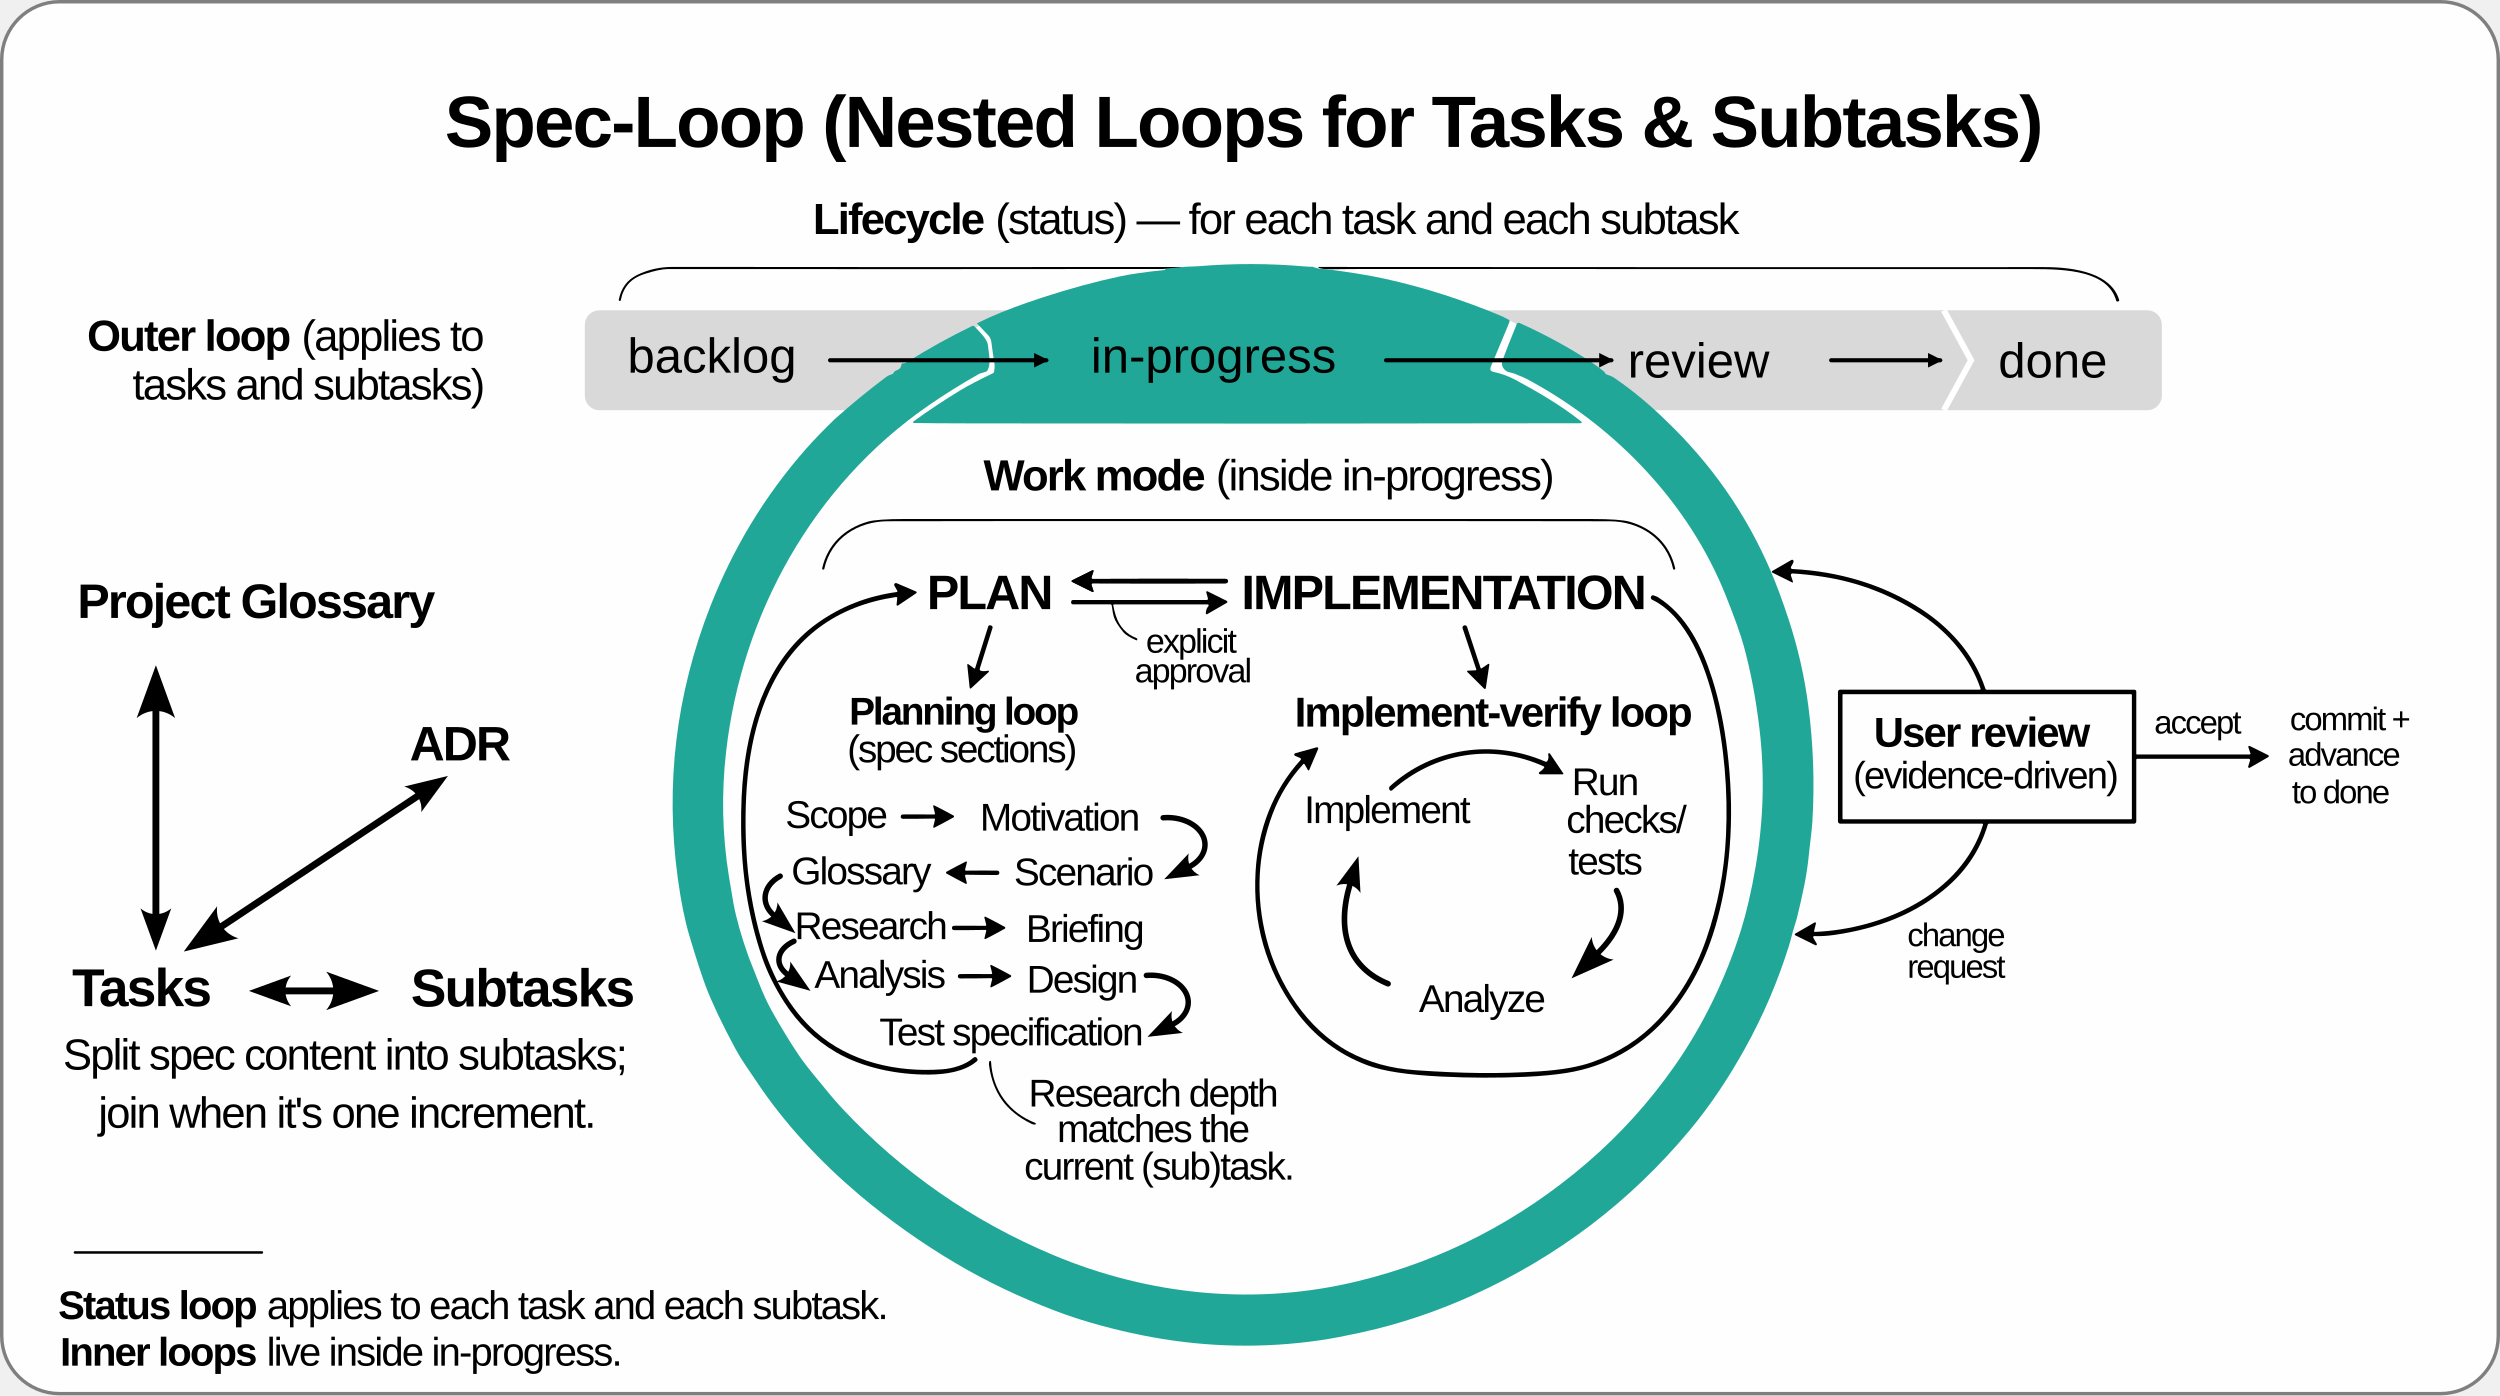
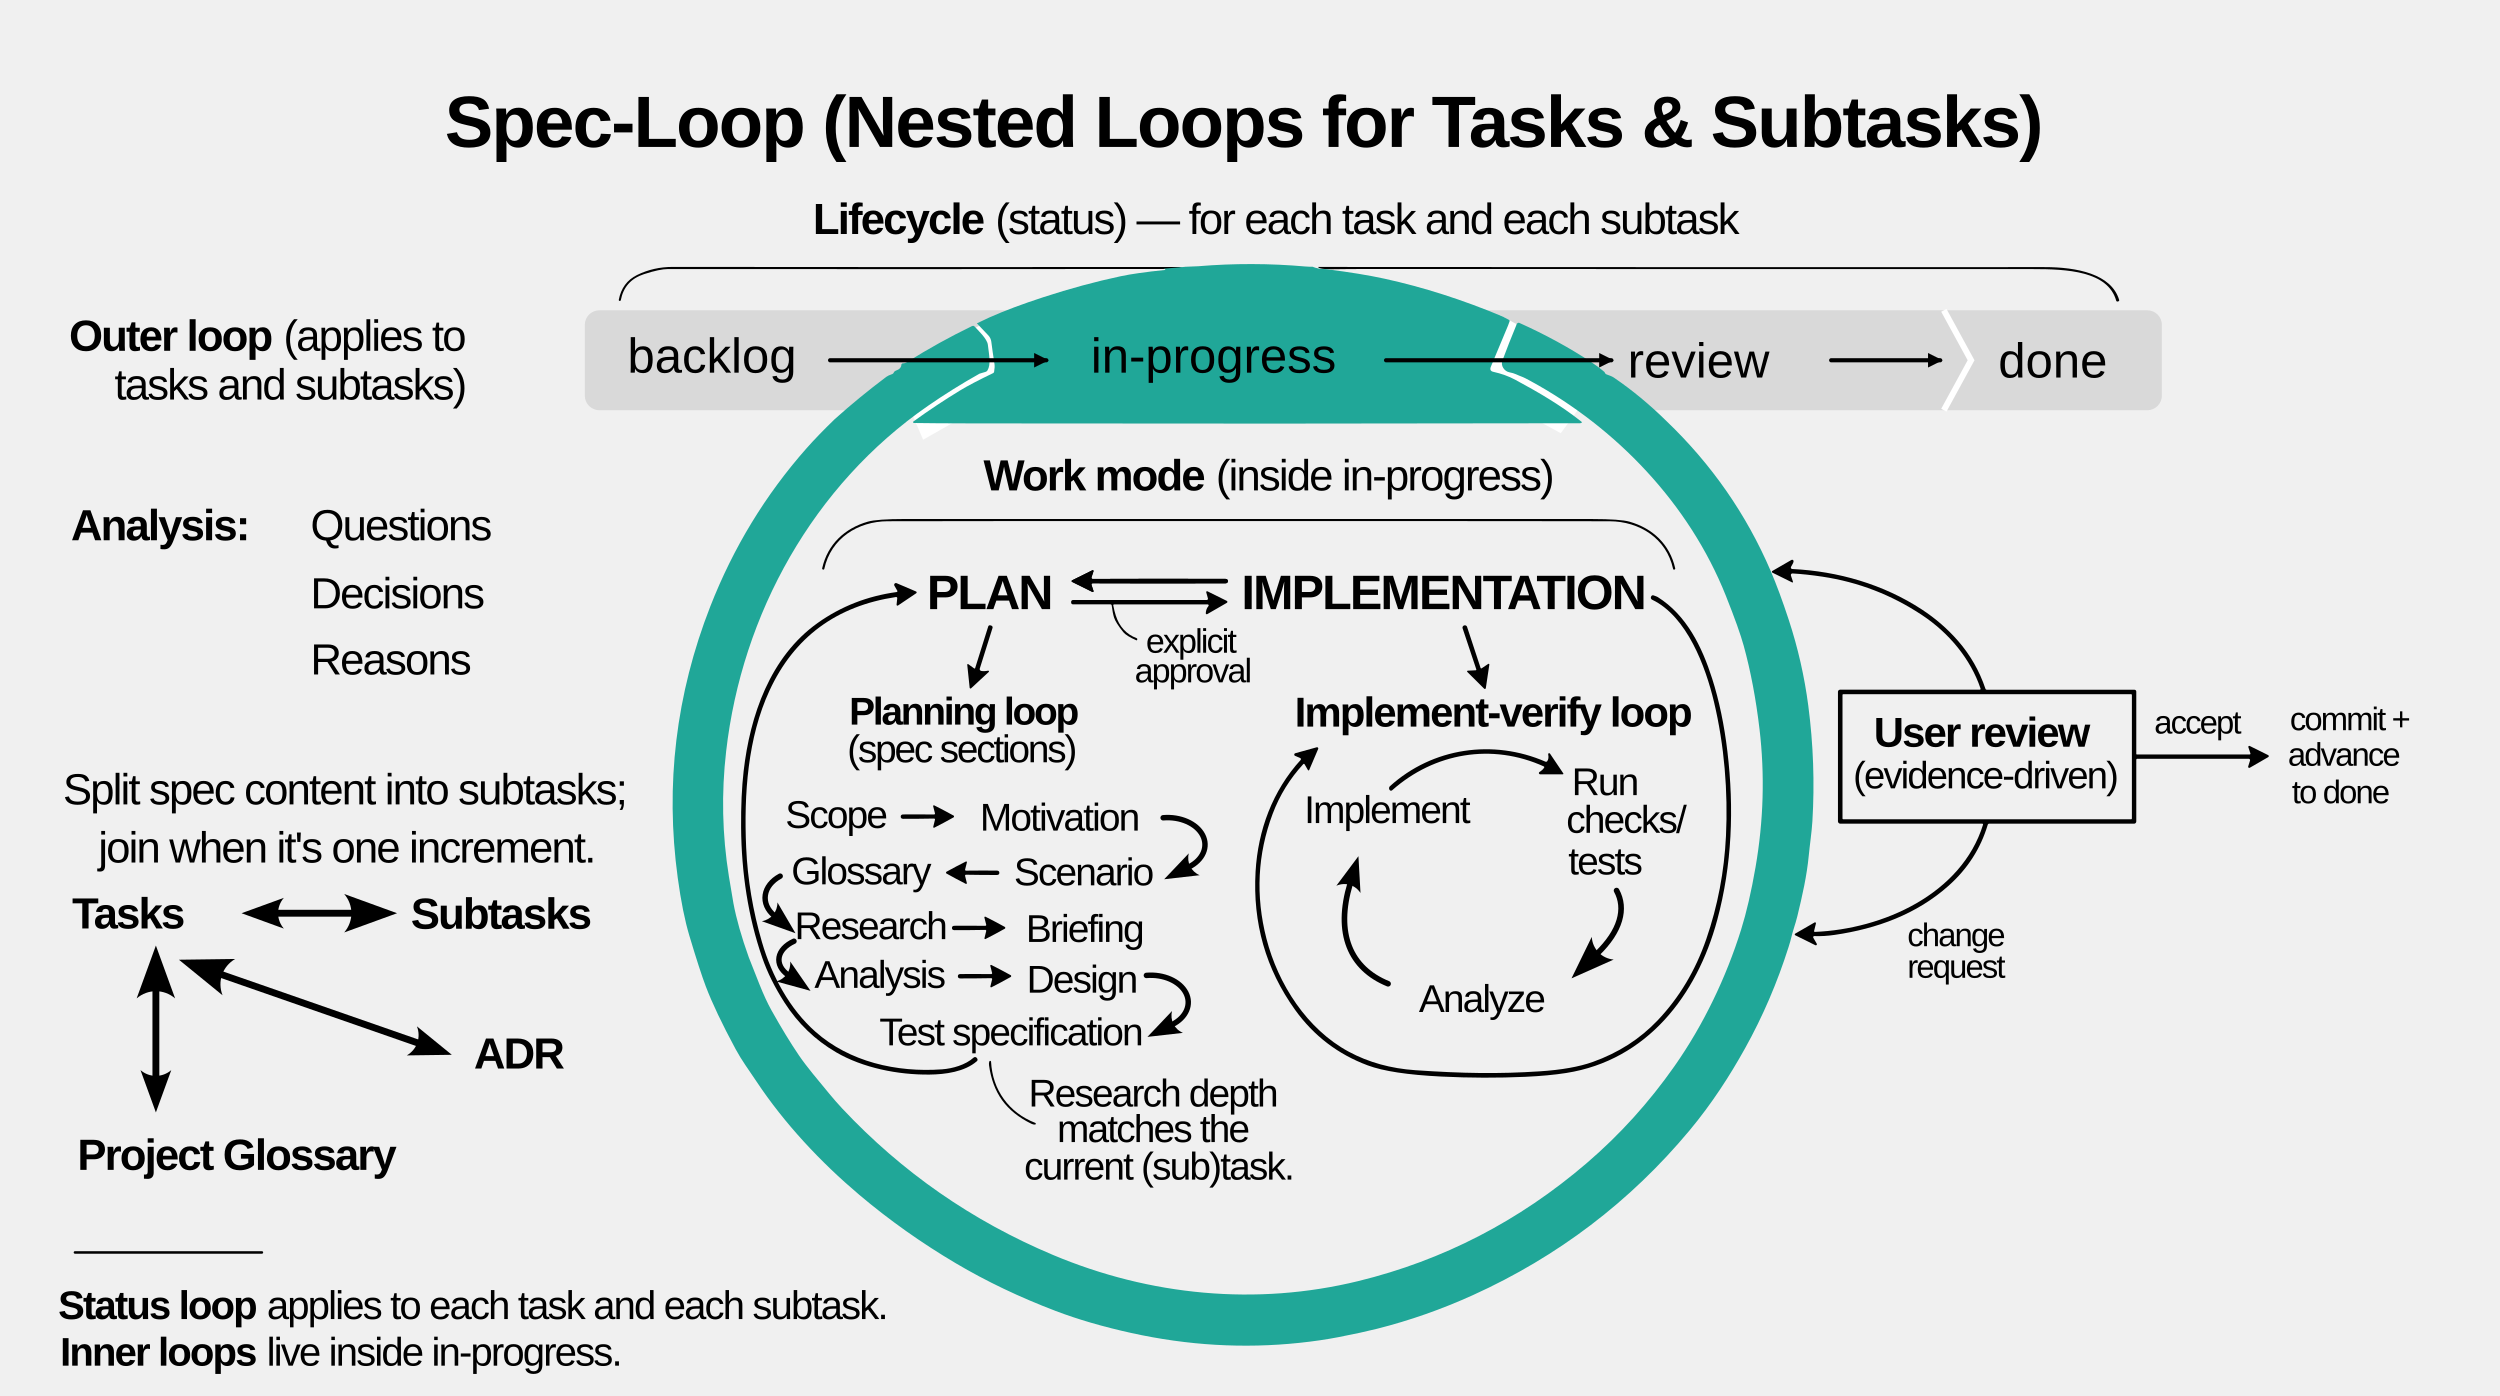
<svg xmlns="http://www.w3.org/2000/svg" version="1.1" viewBox="0.00 0.00 1376.00 768.00" id="svg1754">
  <defs id="defs1754">
    <clipPath id="topGreenClip">
      <rect x="462" y="148" width="435" height="84" id="rect5" />
    </clipPath>
    <clipPath id="topGreenClip-7">
      <rect x="462" y="148" width="435" height="84" id="rect5-0" />
    </clipPath>
    <marker id="arrow" markerWidth="8" markerHeight="8" refX="6.7" refY="4" orient="auto" markerUnits="userSpaceOnUse" viewBox="0 0 8 8" preserveAspectRatio="xMidYMid">
      <path d="M 0,0 8,4 0,8 Z" fill="#000000" id="path4" />
    </marker>
    <marker id="marker1" markerWidth="8" markerHeight="8" refX="6.7" refY="4" orient="auto" markerUnits="userSpaceOnUse" viewBox="0 0 8 8" preserveAspectRatio="xMidYMid">
      <path d="M 0,0 8,4 0,8 Z" fill="#000000" id="path1" />
    </marker>
    <marker id="marker2" markerWidth="8" markerHeight="8" refX="6.7" refY="4" orient="auto" markerUnits="userSpaceOnUse" viewBox="0 0 8 8" preserveAspectRatio="xMidYMid">
      <path d="M 0,0 8,4 0,8 Z" fill="#000000" id="path2" />
    </marker>
    <marker id="arrowSmall" markerWidth="7" markerHeight="7" refX="5.8" refY="3.5" orient="0,00" markerUnits="userSpaceOnUse" viewBox="0 0 7 7" preserveAspectRatio="xMidYMid">
      <path d="M 0,0 7,3.5 0,7 Z" fill="#000000" id="path5" />
    </marker>
    <marker style="overflow:visible" id="ConcaveTriangle_Fnone_S-000000" refX="0" refY="0" orient="auto-start-reverse" markerWidth="0.8" markerHeight="0.8" viewBox="0 0 1 1" preserveAspectRatio="xMidYMid" markerUnits="strokeWidth">
      <path transform="scale(0.7)" d="M -2,-4 9,0 -2,4 c 2,-2.33 2,-5.66 0,-8 z" style="fill:#000000;fill-rule:evenodd;stroke:none" id="path1-9" />
    </marker>
    <marker style="overflow:visible" id="ConcaveTriangle_Fnone_S-000000_reversed" refX="0" refY="0" orient="auto" markerWidth="1" markerHeight="1" viewBox="0 0 1 1" preserveAspectRatio="xMidYMid" markerUnits="strokeWidth">
      <g transform="rotate(180,0,0)" id="g8">
        <path transform="scale(0.7)" d="M -2,-4 9,0 -2,4 c 2,-2.33 2,-5.66 0,-8 z" style="fill:#000000;fill-rule:evenodd;stroke:none" id="path8" />
      </g>
    </marker>
    <marker style="overflow:visible" id="ConcaveTriangle_Fnone_S-000000-3" refX="0" refY="0" orient="auto-start-reverse" markerWidth="1" markerHeight="1" viewBox="0 0 1 1" preserveAspectRatio="xMidYMid">
      <path transform="scale(0.7)" d="M -2,-4 9,0 -2,4 c 2,-2.33 2,-5.66 0,-8 z" style="fill:#000000;fill-rule:evenodd;stroke:none" id="path1-9-2" />
    </marker>
  </defs>
-   <rect style="display:inline;fill:#fefefe;fill-opacity:1;stroke:#7f7f7f;stroke-width:3.78;stroke-linecap:round;stroke-linejoin:round;stroke-miterlimit:0;stroke-opacity:1;paint-order:markers stroke fill" id="rect1" width="1372.22" height="764.22" x="1.89" y="1.89" rx="30.89" ry="30.89" />
+   <rect style="display:none;fill:#fefefe;fill-opacity:1;stroke:#7f7f7f;stroke-width:3.78;stroke-linecap:round;stroke-linejoin:round;stroke-miterlimit:0;stroke-opacity:1;paint-order:markers stroke fill" id="rect1" width="1372.22" height="764.22" x="1.89" y="1.89" rx="30.89" ry="30.89" />
  <path fill="#010101" d="   M 493.84 329.26   A 0.61 0.61 0.0 0 0 493.14 328.60   Q 443.92 336.04 423.57 380.01   C 411.61 405.86 409.38 436.90 410.69 466.52   Q 411.86 492.71 419.41 518.63   Q 423.55 532.87 430.69 545.25   Q 438.44 558.69 448.85 567.89   C 467.54 584.41 493.40 590.38 518.52 588.56   C 524.25 588.15 531.42 586.16 535.89 582.10   A 1.17 1.16 -38.1 0 1 537.64 582.31   L 537.86 582.65   A 1.09 1.08 52.4 0 1 537.68 584.08   C 530.94 589.96 520.25 591.35 511.61 591.45   C 494.30 591.63 474.93 587.79 460.17 579.16   Q 442.87 569.05 431.79 551.82   Q 423.72 539.25 419.51 527.05   C 411.78 504.65 408.08 480.50 407.90 455.36   Q 407.77 437.81 409.29 424.49   C 412.79 393.92 423.81 361.52 450.07 342.86   Q 469.32 329.18 493.51 325.86   A 0.49 0.49 0.0 0 0 493.87 325.13   L 492.28 322.37   A 0.97 0.97 0.0 0 1 493.50 320.99   L 504.20 325.56   A 0.55 0.55 0.0 0 1 504.29 326.52   L 494.24 333.28   A 0.50 0.49 -14.3 0 1 493.47 332.83   L 493.84 329.26   Z" id="path1237" />
  <rect x="321.886" y="170.785" width="868" height="55" rx="8" ry="8" fill="#d9d9d9" id="rect9" />
  <path fill="#010101" d="   M 651.26 146.94   Q 647.04 148.28 641.45 148.04   Q 504.61 148.20 367.75 148.08   Q 363.09 148.08 354.41 150.91   Q 343.77 154.37 341.69 165.21   A 0.55 0.55 0.0 0 1 341.07 165.65   L 341.03 165.64   A 0.55 0.54 10.2 0 1 340.58 165.00   Q 342.41 155.42 350.63 151.36   Q 359.68 146.90 370.25 146.91   Q 510.69 147.08 651.26 146.94   Z" id="path1089" />
  <path fill="#010101" d="m 732.969,148.2 q -6.976,0.05 -7.499,-1.27 199.992,0.15 399.75,0.08 c 17.777,-0.01 36.903,3.7 41.182,18.12 a 0.936,0.68 0 0 1 -0.647,0.8 l -0.082,0.02 a 0.702,0.51 0 0 1 -0.894,-0.39 c -4.568,-16.43 -27.285,-17.45 -45.75,-17.45 q -307.315,0.03 -357.743,-0.05 -21.272,-0.03 -28.317,0.14 z" id="path1090" style="stroke-width:1" />
  <path fill="#ffffff" d="m 834.95,188.307 q -5.19,11.51 -8.97,23.75 l -4.33,-0.09 10.45,-25.28 q 1.49,0.54 2.85,1.62 z" id="path1094" />
  <path fill="#ffffff" d="m 538.99,188.337 6.15,6.25 a 5.79,5.79 0 0 1 1.59,3.22 l 2.06,14.21 -3.87,-0.04 q -0.5,-6.1 -1.02,-11.96 c -0.32,-3.61 -5.08,-7.78 -7.42,-10.45 q 1.22,-0.93 2.51,-1.23 z" id="path1098" />
  <path fill="#010101" d="   M 687.28 285.64   Q 859.12 285.64 876.44 285.67   Q 891.84 285.69 896.91 287.14   C 909.64 290.79 919.05 299.57 922.04 312.80   A 0.59 0.58 75.8 0 1 921.63 313.49   L 921.53 313.52   A 0.52 0.52 0.0 0 1 920.87 313.13   C 917.23 296.35 902.41 286.97 885.94 286.90   Q 860.50 286.79 687.28 286.79   Q 514.06 286.78 488.63 286.89   C 472.16 286.95 457.34 296.33 453.69 313.11   A 0.52 0.52 0.0 0 1 453.03 313.50   L 452.93 313.47   A 0.59 0.58 -75.8 0 1 452.52 312.78   C 455.52 299.55 464.93 290.77 477.66 287.12   Q 482.73 285.67 498.13 285.65   Q 515.45 285.63 687.28 285.64   Z" id="path1214" />
  <path fill="#010101" d="   M 986.85 320.19   A 0.32 0.31 -85.6 0 1 986.41 320.57   L 975.54 315.19   A 0.53 0.53 0.0 0 1 975.51 314.25   L 986.01 308.19   A 0.79 0.79 0.0 0 1 987.19 308.93   Q 987.13 309.83 985.80 311.95   A 0.81 0.80 -72.6 0 0 986.44 313.18   C 1011.55 314.41 1036.48 321.50 1057.84 335.49   Q 1069.10 342.87 1077.73 352.77   Q 1087.86 364.40 1092.80 379.14   A 0.72 0.71 -9.0 0 0 1093.48 379.63   L 1174.80 379.63   A 1.01 1.00 0.0 0 1 1175.81 380.63   L 1175.81 414.96   A 0.30 0.30 0.0 0 0 1176.11 415.26   L 1238.20 415.26   A 0.44 0.44 0.0 0 0 1238.62 414.68   L 1237.49 411.24   A 0.55 0.54 3.9 0 1 1238.25 410.58   L 1248.40 415.62   A 0.62 0.62 0.0 0 1 1248.44 416.71   L 1238.27 422.58   A 0.61 0.61 0.0 0 1 1237.39 421.87   L 1238.41 418.62   A 0.76 0.76 0.0 0 0 1237.68 417.63   L 1176.37 417.63   A 0.56 0.56 0.0 0 0 1175.81 418.19   L 1175.81 452.14   A 1.22 1.22 0.0 0 1 1174.59 453.36   L 1094.82 453.36   A 0.80 0.79 -81.6 0 0 1094.06 453.93   Q 1088.22 473.51 1072.49 487.53   C 1054.83 503.26 1032.95 511.18 1009.81 514.56   Q 1003.89 515.43 998.60 515.22   A 0.61 0.61 0.0 0 0 998.04 516.14   L 999.95 519.44   A 0.59 0.58 -1.6 0 1 999.18 520.25   L 988.10 514.76   A 0.50 0.50 0.0 0 1 988.07 513.88   L 998.76 507.71   A 0.50 0.50 0.0 0 1 999.49 508.27   L 998.47 512.42   A 0.41 0.41 0.0 0 0 998.88 512.92   C 1036.13 511.43 1079.64 492.21 1091.48 453.85   A 0.38 0.38 0.0 0 0 1091.12 453.36   L 1012.93 453.36   A 1.32 1.32 0.0 0 1 1011.61 452.04   L 1011.61 380.78   A 1.18 1.18 0.0 0 1 1012.79 379.60   L 1089.67 379.60   A 0.46 0.46 0.0 0 0 1090.10 378.99   C 1084.54 362.51 1072.58 348.30 1057.94 338.58   Q 1032.73 321.83 1002.95 317.38   Q 994.05 316.05 986.59 315.63   A 0.86 0.86 0.0 0 0 985.72 316.76   L 986.85 320.19   Z   M 1173.39 382.48   A 0.39 0.39 0.0 0 0 1173.00 382.09   L 1014.50 382.09   A 0.39 0.39 0.0 0 0 1014.11 382.48   L 1014.11 450.54   A 0.39 0.39 0.0 0 0 1014.50 450.93   L 1173.00 450.93   A 0.39 0.39 0.0 0 0 1173.39 450.54   L 1173.39 382.48   Z" id="path1215" />
  <path fill="#010101" d="   M 675.87 319.84   Q 675.87 320.39 675.44 320.76   Q 675.08 321.06 674.47 321.06   Q 635.93 321.19 601.38 321.04   A 0.66 0.66 0.0 0 0 600.75 321.90   L 601.87 325.29   A 0.44 0.44 0.0 0 1 601.26 325.82   L 589.97 320.22   A 0.11 0.04 24.9 0 1 589.93 320.18   Q 589.80 319.97 589.80 319.85   Q 589.80 319.73 589.93 319.51   A 0.11 0.04 -24.9 0 1 589.97 319.47   L 601.26 313.87   A 0.44 0.44 0.0 0 1 601.87 314.40   L 600.75 317.79   A 0.66 0.66 0.0 0 0 601.38 318.65   Q 635.93 318.50 674.47 318.62   Q 675.08 318.62 675.44 318.92   Q 675.87 319.29 675.87 319.84   Z" id="path1216" />
  <path fill="#010101" d="   M 625.92 352.05   L 625.80 352.30   A 0.27 0.26 -63.9 0 1 625.45 352.43   Q 619.93 350.00 618.27 347.95   Q 614.12 342.83 613.18 339.91   Q 612.41 337.48 611.88 333.22   A 0.68 0.68 0.0 0 0 611.21 332.63   L 590.53 332.63   A 0.98 0.98 0.0 0 1 589.55 331.65   L 589.55 331.25   A 1.00 1.00 0.0 0 1 590.55 330.25   L 664.17 330.25   A 0.70 0.70 0.0 0 0 664.84 329.36   L 663.91 325.99   A 0.47 0.47 0.0 0 1 664.57 325.45   L 675.23 330.73   A 0.61 0.60 43.0 0 1 675.27 331.79   L 664.48 338.01   A 0.55 0.54 76.3 0 1 663.66 337.51   Q 663.78 335.13 665.13 333.58   A 0.56 0.56 0.0 0 0 664.71 332.66   L 613.18 332.66   A 0.45 0.45 0.0 0 0 612.74 333.20   Q 613.38 336.47 614.13 338.79   Q 617.10 348.01 625.62 351.27   A 0.57 0.56 -66.3 0 1 625.92 352.05   Z" id="path1238" />
  <path fill="#010101" d="   M 724.74 411.30   A 0.67 0.67 0.0 0 1 725.53 412.21   L 720.58 423.81   A 0.39 0.38 41.5 0 1 719.89 423.85   L 718.04 420.65   A 0.45 0.44 51.0 0 0 717.32 420.57   Q 706.16 432.73 700.45 447.99   Q 687.99 481.26 697.03 516.57   C 703.47 541.73 719.40 566.53 742.42 578.89   Q 758.76 587.66 779.00 589.04   C 805.29 590.84 824.71 591.15 847.55 589.66   Q 865.45 588.49 876.65 584.50   Q 897.76 576.97 912.37 561.60   Q 930.18 542.86 939.14 516.87   Q 948.58 489.49 949.98 460.06   C 951.14 435.67 949.08 410.31 943.38 386.32   C 938.79 367.00 928.52 339.22 909.31 330.07   A 1.21 1.20 24.2 0 1 908.71 328.51   L 908.83 328.25   A 1.01 1.00 20.7 0 1 910.08 327.69   Q 911.91 328.30 912.40 328.61   C 928.31 338.58 936.78 356.01 942.35 373.44   Q 948.14 391.53 950.78 413.76   C 954.48 444.93 953.33 476.10 945.14 506.43   C 933.99 547.75 906.59 583.57 862.06 590.57   Q 852.34 592.10 839.50 592.68   Q 816.88 593.70 793.33 592.54   Q 765.67 591.17 752.84 586.40   Q 728.20 577.23 712.81 555.82   Q 688.61 522.13 691.07 479.69   C 692.40 456.82 700.43 435.24 715.86 418.28   A 0.65 0.65 0.0 0 0 715.63 417.24   L 712.79 416.02   A 0.76 0.76 0.0 0 1 712.88 414.59   L 724.74 411.30   Z" id="path1239" />
  <path fill="#010101" d="   M 543.85 369.14   A 0.41 0.41 0.0 0 1 544.21 369.84   L 534.48 378.85   A 0.47 0.47 0.0 0 1 533.70 378.55   L 532.37 365.89   A 0.37 0.36 15.1 0 1 532.95 365.56   L 536.19 367.91   A 0.34 0.34 0.0 0 0 536.72 367.73   L 543.92 344.80   A 0.94 0.94 0.0 0 1 545.10 344.18   L 545.64 344.35   A 1.01 1.00 -72.6 0 1 546.29 345.61   L 539.27 367.99   A 1.01 1.00 -76.3 0 0 540.05 369.28   Q 541.74 369.58 543.85 369.14   Z" id="path1241" />
  <path fill="#010101" d="   M 805.85 344.24   Q 806.55 344.01 807.18 344.53   A 0.83 0.79 12.5 0 1 807.43 344.90   L 814.91 367.62   A 0.41 0.40 -25.4 0 0 815.52 367.83   L 819.10 365.42   A 0.41 0.40 -13.0 0 1 819.73 365.81   Q 818.36 375.53 817.78 378.86   C 817.76 378.97 817.55 379.13 817.43 379.17   C 817.30 379.21 817.04 379.20 816.96 379.13   Q 814.51 376.81 807.60 369.83   A 0.41 0.40 -23.7 0 1 807.88 369.14   L 812.19 368.93   A 0.41 0.40 -11.2 0 0 812.55 368.40   L 804.98 345.71   A 0.83 0.79 -49.1 0 1 804.96 345.26   Q 805.15 344.47 805.85 344.24   Z" id="path1242" />
  <path fill="#010101" d="   M 852.12 415.21   A 0.55 0.55 0.0 0 1 853.12 414.79   L 860.44 425.67   A 0.33 0.33 0.0 0 1 860.17 426.18   L 847.68 426.18   A 0.69 0.69 0.0 0 1 847.32 424.90   Q 849.06 423.84 849.91 422.50   A 0.46 0.45 -61.9 0 0 849.72 421.84   C 821.20 408.91 789.55 414.30 766.21 434.99   A 0.91 0.91 0.0 0 1 764.80 434.72   L 764.71 434.56   A 1.56 1.56 0.0 0 1 765.05 432.70   C 788.51 411.48 821.86 406.71 850.62 419.22   A 0.81 0.80 30.2 0 0 851.58 418.97   Q 852.62 417.58 852.12 415.21   Z" id="path1348" />
  <path fill="#010101" d="m 525.096,449.377 q 0,0.35 -0.18,0.46 -5.67,3.18 -10.69,5.72 a 0.4,0.41 83.2 0 1 -0.58,-0.45 l 0.97,-3.95 a 0.51,0.5 6.6 0 0 -0.5,-0.62 q -8.69,0.16 -16.94,0.15 -1.42,-0.01 -1.42,-1.21 0,-1.2 1.41,-1.21 8.25,-0.07 16.94,0.03 a 0.5,0.51 83 0 0 0.5,-0.62 l -1,-3.95 a 0.41,0.4 6.4 0 1 0.58,-0.45 q 5.04,2.51 10.72,5.65 0.19,0.1 0.19,0.45 z" id="path1425" />
  <path fill="#010101" d="   M 552.49 604.90   Q 558.86 613.72 569.82 618.05   A 0.48 0.48 0.0 0 1 569.68 618.97   Q 568.74 619.04 567.63 618.50   Q 557.22 613.40 551.57 605.56   Q 545.92 597.73 544.35 586.23   Q 544.19 585.02 544.56 584.15   A 0.48 0.48 0.0 0 1 545.47 584.31   Q 546.12 596.07 552.49 604.90   Z" id="path1622" />
  <rect fill="#010101" x="40.56" y="688.66" width="104.28" height="1.38" rx="0.67" id="rect1671" />
  <text x="684.739" y="80.87" text-anchor="middle" class="sans title" id="text6" style="font-style:normal;font-variant:normal;font-weight:bold;font-stretch:normal;font-size:40px;font-family:Arial, Helvetica, sans-serif;-inkscape-font-specification:'Arial, Helvetica, sans-serif, Bold';font-variant-ligatures:normal;font-variant-caps:normal;font-variant-numeric:normal;font-variant-east-asian:normal;letter-spacing:-1px;text-anchor:middle;fill:#000000">Spec-Loop (Nested Loops for Tasks &amp; Subtasks)</text>
  <text x="447.439" y="128.783" class="sans head" id="text8" style="font-size:24px;font-family:Arial, Helvetica, sans-serif;letter-spacing:-1px;fill:#000000">
    <tspan style="font-style:normal;font-variant:normal;font-weight:bold;font-stretch:normal;font-size:24px;font-family:Arial, Helvetica, sans-serif;-inkscape-font-specification:'Arial, Helvetica, sans-serif Bold';letter-spacing:-1px" id="tspan78">Lifecycle</tspan> (status) — for each task and each subtask</text>
-   <text x="47.932" y="193.08" class="sans sec" id="text17" style="font-size:24px;font-family:Arial, Helvetica, sans-serif;letter-spacing:-1px;fill:#000000">
-     <tspan style="font-style:normal;font-variant:normal;font-weight:bold;font-stretch:normal;font-family:Arial, Helvetica, sans-serif;-inkscape-font-specification:'Arial, Helvetica, sans-serif Bold'" id="tspan1">Outer loop</tspan> (applies to</text>
-   <text x="72.932" y="219.906" class="sans sec" id="text18" style="font-size:24px;font-family:Arial, Helvetica, sans-serif;letter-spacing:-1px;fill:#000000">tasks and subtasks)</text>
+   <g id="g15" transform="translate(-9.914135)">
+     <text x="47.932" y="193.08" class="sans sec" id="text17" style="font-size:24px;font-family:Arial, Helvetica, sans-serif;letter-spacing:-1px;fill:#000000">
+       <tspan style="font-style:normal;font-variant:normal;font-weight:bold;font-stretch:normal;font-family:Arial, Helvetica, sans-serif;-inkscape-font-specification:'Arial, Helvetica, sans-serif Bold'" id="tspan1">Outer loop</tspan> (applies to</text>
+     <text x="72.932" y="219.906" class="sans sec" id="text18" style="font-size:24px;font-family:Arial, Helvetica, sans-serif;letter-spacing:-1px;fill:#000000">tasks and subtasks)</text>
+   </g>
  <rect style="fill:#ffffff;fill-opacity:1;stroke:none;stroke-width:3.114;stroke-linecap:round;stroke-linejoin:round;stroke-miterlimit:0;stroke-dasharray:none;paint-order:markers stroke fill" id="rect1755" width="65.86" height="41.434" x="775.287" y="-244.806" transform="matrix(0.8781769,0.4783359,-0.5918801,0.8060261,0,0)" />
  <rect style="fill:#ffffff;fill-opacity:1;stroke:none;stroke-width:3.11;stroke-linecap:round;stroke-linejoin:round;stroke-miterlimit:0;stroke-dasharray:none;paint-order:markers stroke fill" id="rect1755-1" width="64.513" height="39.49" x="373.967" y="425.192" transform="matrix(0.8689689,-0.4948666,0.3940724,0.9190794,0,0)" />
  <path d="m 917.14,231.68 q 37.34,35.74 57.42,82.52 4.8,11.19 9.98,26.99 7.61,23.21 10.75,47.3 4.16,31.88 2.25,63.54 c -0.35,5.93 -1.38,12.45 -2.01,19.02 -1.05,10.89 -3.47,21.76 -6.31,33.39 -1.09,4.44 -2.48,7.86 -3.38,11.9 q -0.37,1.63 -1.36,4.75 -9.35,29.57 -24.01,55.92 c -8.45,15.18 -18.35,30.55 -30.55,45.18 q -49.08,58.84 -119.3,90.68 -25.68,11.64 -52.51,18.44 -7.95,2.02 -21.3,4.63 -9.9,1.93 -21.55,3.16 -46.08,4.87 -92.62,-5.43 -23.35,-5.16 -41.68,-12.15 -29.63,-11.28 -54.82,-26.18 -28.44,-16.82 -53.11,-37.64 c -21.5,-18.15 -41.42,-39.52 -56.7,-62.52 -4.44,-6.68 -8.04,-11.43 -11.46,-17.76 q -11.18,-20.75 -16.42,-34.56 -3.21,-8.44 -9,-27.77 -3.78,-12.58 -6.41,-31.86 -10.5,-76.87 17.94,-149.53 18.99,-48.51 52.86,-86.87 6.24,-7.07 15.55,-16.09 13.68,-12.27 28.5,-23.37 0.99,-0.74 3.17,-1.47 a 1.41,1.41 0 0 0 0.83,-0.76 q 0.05,-0.13 0.1,-0.22 a 1.81,1.81 0 0 1 1.02,-0.89 q 2.98,-0.99 3.1,-3.25 a 0.83,0.84 4 0 1 0.9,-0.79 q 0.36,0.03 0.8,-0.09 a 5.54,5.64 22.3 0 0 1.49,-0.64 q 17.51,-10.99 35.73,-19.8 0.31,-0.15 1.04,-0.07 c 2.3,2.45 7.27,7.09 7.65,10.37 0.67,5.69 1.78,10.79 -0.21,14.12 a 1.76,1.78 7.9 0 1 -1.02,0.78 l -3.23,0.97 a 1.19,1.08 21.3 0 0 -0.21,0.08 q -14.72,8.26 -28.37,17.72 c -62.95,43.6 -102.33,114.35 -111.01,190.09 -2.65,23.08 -2.19,45.81 1.52,68.85 q 1.74,10.79 2.48,14.75 2.39,12.8 8.45,29.76 0.59,1.64 5.79,14.68 3.48,8.73 6.65,14.41 8.22,14.69 15.15,24.87 c 4.44,6.52 10.16,13.16 16.7,21.11 q 3.65,4.43 7.13,8.14 49.3,52.56 116,80.62 c 53.37,22.46 111.98,28.12 168.11,14.39 q 69.89,-17.11 125.61,-64.86 27.33,-23.43 48.37,-53.42 c 16.06,-22.89 28.42,-48.83 36.64,-75.03 q 4.48,-14.27 7.99,-34.56 6.62,-38.32 2.17,-75.97 -2.96,-24.99 -8.68,-45.8 -2.55,-9.28 -9.86,-27.61 C 929.74,277.33 889.74,235.43 842.12,209.55 q -3.1,-1.68 -3.83,-1.95 c -3.51,-1.27 -4.21,-2.07 -7.64,-2.72 -2.56,-0.49 -4.78,-3.56 -3.78,-6.28 q 3.66,-9.87 7.57,-19.27 0.19,-1 0.85,-1.51 a 0.9,0.9 0 0 1 0.91,-0.12 q 21.41,9.61 39.73,21.68 3.73,2.46 7.05,5.23 0.27,0.23 0.49,0.79 a 1.02,1 88.6 0 0 0.64,0.62 q 2.89,0.94 4.25,1.87 15.02,10.25 28.78,23.79 z" id="path1704-3" style="fill:#20a798" />
  <path d="m 722.421,146.8 q 2.83,1.28 7.42,1.35 19.15,2.39 32.09,5.22 32.2,7.04 65.2,20.87 l 3.43,1.81 a 0.66,0.66 0 0 1 0.31,0.81 l -0.83,2.28 q -4.73,11.32 -9.45,22.63 -0.99,2.36 1.28,2.87 6.83,1.52 12.13,4.38 c 13.1,7.06 25.31,14.23 36.49,23.13 a 0.37,0.37 0 0 1 -0.08,0.63 q -0.37,0.17 -0.73,0.17 -167.57,0.36 -333.25,0.09 -23.32,-0.04 -33.42,-0.22 a 0.47,0.47 0 0 1 -0.26,-0.85 q 12.76,-9.2 25.55,-16.99 6.41,-3.9 18.33,-9.62 a 0.96,0.96 0 0 0 0.52,-0.68 q 0.47,-2.62 0.21,-4.34 -1.1,-7.1 -1.74,-12.23 a 6.26,6.22 19.8 0 0 -1.68,-3.55 l -6.26,-6.58 6.78,-3.21 q 12.53,-5.58 29.72,-11.17 22.03,-7.18 42.59,-11.55 8.77,-1.87 24.42,-3.46 a 0.22,0.22 0 0 0 0.05,-0.43 l -0.86,-0.27 9.83,-0.83 q 2.25,-0.29 4.64,-0.33 3.07,-0.05 4.64,-0.19 29.47,-2.46 58.95,0.13 2.05,0.18 3.98,0.13 z" id="path1713" style="fill:#20a798" />
  <path d="m 1069.886,170.785 15,27.5 -15,27.5" stroke="#ffffff" stroke-width="3.3" fill="none" id="path11" />
  <text x="391.886" y="205.107" text-anchor="middle" class="sans bar" id="text11" style="font-size:27px;font-family:Arial, Helvetica, sans-serif;fill:#000000">backlog</text>
  <text x="667.93" y="205.107" text-anchor="middle" class="sans bar" id="text12" style="font-size:27px;font-family:Arial, Helvetica, sans-serif;fill:#000000">in-progress</text>
  <text x="934.886" y="207.79" text-anchor="middle" class="sans bar" id="text13" style="font-size:27px;font-family:Arial, Helvetica, sans-serif;fill:#000000">review</text>
  <text x="1129.886" y="207.79" text-anchor="middle" class="sans bar" id="text14" style="font-size:27px;font-family:Arial, Helvetica, sans-serif;fill:#000000">done</text>
  <line x1="456.886" y1="198.285" x2="575.886" y2="198.285" class="thin" marker-end="url(#arrow)" id="line14" style="fill:none;stroke:#000000;stroke-width:2.3;stroke-linecap:round;stroke-linejoin:round" />
  <line x1="762.886" y1="198.285" x2="886.886" y2="198.285" class="thin" marker-end="url(#arrow)" id="line15" style="fill:none;stroke:#000000;stroke-width:2.3;stroke-linecap:round;stroke-linejoin:round" />
  <line x1="1007.886" y1="198.285" x2="1067.886" y2="198.285" class="thin" marker-end="url(#arrow)" id="line16" style="fill:none;stroke:#000000;stroke-width:2.3;stroke-linecap:round;stroke-linejoin:round" />
-   <text x="39.682" y="553.783" class="sans sec-b" id="text67" style="font-weight:700;font-size:29.333px;font-family:Arial, Helvetica, sans-serif;letter-spacing:-1px;fill:#000000">Tasks</text>
-   <text x="34.657" y="588.705" class="sans sec" id="text68" style="font-size:24px;font-family:Arial, Helvetica, sans-serif;letter-spacing:-1px;fill:#000000">Split spec content into subtasks;</text>
-   <text x="54.114" y="620.705" class="sans sec" id="text69" style="font-size:24px;font-family:Arial, Helvetica, sans-serif;letter-spacing:-1px;fill:#000000">join when it's one increment.</text>
+   <text x="39.682" y="511.021" class="sans sec-b" id="text67" style="font-style:normal;font-variant:normal;font-weight:bold;font-stretch:normal;font-size:24px;font-family:Arial, Helvetica, sans-serif;-inkscape-font-specification:'Arial, Helvetica, sans-serif, Bold';font-variant-ligatures:normal;font-variant-caps:normal;font-variant-numeric:normal;font-variant-east-asian:normal;letter-spacing:-1px;fill:#000000">Tasks</text>
+   <g id="g10" transform="translate(0,-179.8972)">
+     <text x="34.657" y="622.62" class="sans sec" id="text68" style="font-size:24px;font-family:Arial, Helvetica, sans-serif;letter-spacing:-1px;fill:#000000">Split spec content into subtasks;</text>
+     <text x="54.114" y="654.62" class="sans sec" id="text69" style="font-size:24px;font-family:Arial, Helvetica, sans-serif;letter-spacing:-1px;fill:#000000">join when it's one increment.</text>
+   </g>
  <text x="510.174" y="335.261" class="sans sec-b" id="text21" style="font-weight:700;font-size:26.667px;font-family:Arial, Helvetica, sans-serif;letter-spacing:-1px;fill:#000000">PLAN</text>
  <text x="683.304" y="335.261" class="sans sec-b" id="text22" style="font-weight:700;font-size:26.667px;font-family:Arial, Helvetica, sans-serif;letter-spacing:-1px;fill:#000000">IMPLEMENTATION</text>
  <text x="541.304" y="269.913" class="sans sec-b" id="text19" style="font-weight:700;font-size:24px;font-family:Arial, Helvetica, sans-serif;letter-spacing:-1px;fill:#000000">Work mode <tspan style="font-style:normal;font-variant:normal;font-weight:normal;font-stretch:normal;font-size:24px;font-family:Arial, Helvetica, sans-serif;-inkscape-font-specification:'Arial, Helvetica, sans-serif'" id="tspan80">(inside in-progress)</tspan>
  </text>
  <g id="g1756" transform="translate(-2.173913,2.173913)">
    <text x="657.913" y="357.087" text-anchor="middle" class="sans body" id="text23" style="font-size:18.667px;font-family:Arial, Helvetica, sans-serif;letter-spacing:-1px;fill:#000000">explicit</text>
    <text x="659.002" y="373.378" text-anchor="middle" class="sans body" id="text24" style="font-size:18.667px;font-family:Arial, Helvetica, sans-serif;letter-spacing:-1px;fill:#000000">approval</text>
  </g>
  <text x="712.609" y="399.913" class="sans loop-b" id="text44" style="font-weight:700;font-size:23px;font-family:Arial, Helvetica, sans-serif;letter-spacing:-1px;fill:#000000">Implement-verify loop</text>
  <g id="g1" transform="translate(-1.086956)">
    <text x="1092" y="411" text-anchor="middle" class="sans loop-b" id="text58" style="font-weight:700;font-size:23px;font-family:Arial, Helvetica, sans-serif;letter-spacing:-1px;fill:#000000">User review</text>
    <text x="1094.174" y="433.913" text-anchor="middle" class="sans loop" id="text59" style="font-size:21px;font-family:Arial, Helvetica, sans-serif;letter-spacing:-1px;fill:#000000">(evidence-driven)</text>
  </g>
  <text x="1185.696" y="403.739" class="sans body" id="text63" style="font-size:18px;font-family:Arial, Helvetica, sans-serif;letter-spacing:-1px;fill:#000000">accept</text>
  <g id="g1754" transform="translate(4.347826,-1.086957)">
    <text x="1256" y="403" class="sans body" id="text64" style="font-size:18px;font-family:Arial, Helvetica, sans-serif;letter-spacing:-1px;fill:#000000">commit +</text>
    <text x="1254.911" y="422.557" class="sans body" id="text65" style="font-size:18px;font-family:Arial, Helvetica, sans-serif;letter-spacing:-1px;fill:#000000">advance</text>
    <text x="1257.089" y="443.203" class="sans body" id="text66" style="font-size:18px;font-family:Arial, Helvetica, sans-serif;letter-spacing:-1px;fill:#000000">to done</text>
  </g>
  <g id="g80" transform="translate(34.78258,-15.21739)">
    <text x="1015" y="536" class="sans body" id="text61" style="font-size:18px;font-family:Arial, Helvetica, sans-serif;letter-spacing:-1px;fill:#000000">change</text>
    <text x="1015" y="553.38" class="sans body" id="text62" style="font-size:18px;font-family:Arial, Helvetica, sans-serif;letter-spacing:-1px;fill:#000000">request</text>
  </g>
  <g id="g81">
    <text x="32" y="726" class="sans sec" id="text70" style="font-style:normal;font-variant:normal;font-weight:normal;font-stretch:normal;font-size:22px;font-family:Arial, Helvetica, sans-serif;-inkscape-font-specification:'Arial, Helvetica, sans-serif, Normal';font-variant-ligatures:normal;font-variant-caps:normal;font-variant-numeric:normal;font-variant-east-asian:normal;letter-spacing:-1px;fill:#000000">
      <tspan id="tspan73" x="32" y="726" style="font-size:22px">
        <tspan style="font-style:normal;font-variant:normal;font-weight:bold;font-stretch:normal;font-size:22px;font-family:Arial, Helvetica, sans-serif;-inkscape-font-specification:'Arial, Helvetica, sans-serif Bold';letter-spacing:-1px" id="tspan75">Status loop</tspan> applies to each task and each subtask.</tspan>
    </text>
    <text x="33.089" y="751.646" class="sans sec" id="text72" style="font-style:normal;font-variant:normal;font-weight:normal;font-stretch:normal;font-size:22px;font-family:Arial, Helvetica, sans-serif;-inkscape-font-specification:'Arial, Helvetica, sans-serif, Normal';font-variant-ligatures:normal;font-variant-caps:normal;font-variant-numeric:normal;font-variant-east-asian:normal;letter-spacing:-1px;fill:#000000">
      <tspan id="tspan74" x="33.089" y="751.646" style="font-size:22px">
        <tspan style="font-style:normal;font-variant:normal;font-weight:bold;font-stretch:normal;font-size:22px;font-family:Arial, Helvetica, sans-serif;-inkscape-font-specification:'Arial, Helvetica, sans-serif Bold';letter-spacing:-1px" id="tspan76">Inner loops</tspan> live inside in-progress.</tspan>
    </text>
  </g>
  <g id="g1755" transform="translate(-7.608696,-2.173913)">
    <text x="475" y="401" class="sans loop-b" id="text26" style="font-weight:700;font-size:21.333px;font-family:Arial, Helvetica, sans-serif;letter-spacing:-1.2px;fill:#000000">Planning loop</text>
    <text x="473.911" y="421.734" class="sans loop" id="text27" style="font-size:21.333px;font-family:Arial, Helvetica, sans-serif;letter-spacing:-1.2px;fill:#000000">(spec sections)</text>
  </g>
  <text x="432.228" y="455.714" class="sans body" id="text28" style="font-size:21.333px;font-family:Arial, Helvetica, sans-serif;letter-spacing:-1px;fill:#000000">Scope</text>
  <text x="539.353" y="457.169" class="sans body" id="text29" style="font-size:21.333px;font-family:Arial, Helvetica, sans-serif;letter-spacing:-1px;fill:#000000">Motivation</text>
  <g id="g82" transform="translate(-30.09839,-5.300359)">
    <text x="588.168" y="492.58" class="sans body" id="text30" style="font-size:21.333px;font-family:Arial, Helvetica, sans-serif;letter-spacing:-1px;fill:#000000">Scenario</text>
  </g>
  <text x="564.663" y="518.449" class="sans body" id="text33" style="font-size:21.333px;font-family:Arial, Helvetica, sans-serif;letter-spacing:-1px;fill:#000000">Briefing</text>
  <text x="437.335" y="516.913" class="sans body" id="text34" style="font-size:21.333px;font-family:Arial, Helvetica, sans-serif;letter-spacing:-1px;fill:#000000">Research</text>
  <text x="565.073" y="546.349" class="sans body" id="text35" style="font-size:21.333px;font-family:Arial, Helvetica, sans-serif;letter-spacing:-1px;fill:#000000">Design</text>
  <text x="483.982" y="575.345" class="sans body" id="text36" style="font-size:21.333px;font-family:Arial, Helvetica, sans-serif;letter-spacing:-1px;fill:#000000">Test specification</text>
  <g id="g83" transform="translate(23.91304,-11.95652)">
    <text x="611" y="640.557" text-anchor="middle" class="sans body" id="text42" style="font-size:21.333px;font-family:Arial, Helvetica, sans-serif;letter-spacing:-1px;fill:#000000">matches the</text>
    <text x="611" y="621" text-anchor="middle" class="sans body" id="text41" style="font-size:21.333px;font-family:Arial, Helvetica, sans-serif;letter-spacing:-1px;fill:#000000">Research depth</text>
    <text x="614.266" y="661.203" text-anchor="middle" class="sans body" id="text43" style="font-size:21.333px;font-family:Arial, Helvetica, sans-serif;letter-spacing:-1px;fill:#000000">current (sub)task.</text>
  </g>
  <text x="717.826" y="453" class="sans body" id="text45" style="font-size:21.333px;font-family:Arial, Helvetica, sans-serif;letter-spacing:-1px;fill:#000000">Implement</text>
  <g id="g84" transform="translate(1.086957,-4.347826)">
    <text x="864" y="442" class="sans body" id="text46" style="font-size:21.333px;font-family:Arial, Helvetica, sans-serif;letter-spacing:-1px;fill:#000000">Run</text>
    <text x="861" y="462.734" class="sans body" id="text47" style="font-size:21.333px;font-family:Arial, Helvetica, sans-serif;letter-spacing:-1px;fill:#000000">checks/</text>
    <text x="862.089" y="485.646" class="sans body" id="text48" style="font-size:21.333px;font-family:Arial, Helvetica, sans-serif;letter-spacing:-1px;fill:#000000">tests</text>
  </g>
  <text x="780.957" y="557" class="sans body" id="text51" style="font-size:21.333px;font-family:Arial, Helvetica, sans-serif;letter-spacing:-1px;fill:#000000">Analyze</text>
  <path d="M 763.991,541.46 C 743.173,532.959 734.846,513.83 743.173,486.199" class="thin" marker-end="url(#arrowSmall)" id="path36-6" style="fill:none;stroke:#000000;stroke-width:3.1;stroke-linecap:round;stroke-linejoin:round;stroke-dasharray:none;marker-end:url(#ConcaveTriangle_Fnone_S-000000)" />
  <path d="m 889.752,490.167 c 5.434,9.971 2.168,22.295 -10.738,34.753" class="thin" marker-end="url(#arrowSmall)" id="path36-6-6" style="fill:none;stroke:#000000;stroke-width:3.1;stroke-linecap:round;stroke-linejoin:round;stroke-dasharray:none;marker-end:url(#ConcaveTriangle_Fnone_S-000000-3)" />
  <text x="448.237" y="543.725" class="sans body" id="text1" style="font-size:21.333px;font-family:Arial, Helvetica, sans-serif;letter-spacing:-1px;fill:#000000">Analysis</text>
  <path fill="#010101" d="   M 675.87 319.84   Q 675.87 320.39 675.44 320.76   Q 675.08 321.06 674.47 321.06   Q 635.93 321.19 601.38 321.04   A 0.66 0.66 0.0 0 0 600.75 321.90   L 601.87 325.29   A 0.44 0.44 0.0 0 1 601.26 325.82   L 589.97 320.22   A 0.11 0.04 24.9 0 1 589.93 320.18   Q 589.80 319.97 589.80 319.85   Q 589.80 319.73 589.93 319.51   A 0.11 0.04 -24.9 0 1 589.97 319.47   L 601.26 313.87   A 0.44 0.44 0.0 0 1 601.87 314.40   L 600.75 317.79   A 0.66 0.66 0.0 0 0 601.38 318.65   Q 635.93 318.50 674.47 318.62   Q 675.08 318.62 675.44 318.92   Q 675.87 319.29 675.87 319.84   Z" id="path6" />
  <g id="g2" transform="translate(-152.6534,-5.842638)">
    <text x="588.168" y="492.58" class="sans body" id="text2" style="font-size:21.333px;font-family:Arial, Helvetica, sans-serif;letter-spacing:-1px;fill:#000000">Glossary</text>
  </g>
  <path fill="#010101" d="m 520.701,480.287 q 0,0.35 0.18,0.46 5.67,3.18 10.69,5.72 a 0.41,0.4 6.8 0 0 0.58,-0.45 l -0.97,-3.95 a 0.5,0.51 83.4 0 1 0.5,-0.62 q 8.69,0.16 16.94,0.15 1.42,-0.01 1.42,-1.21 0,-1.2 -1.41,-1.21 -8.25,-0.07 -16.94,0.03 a 0.51,0.5 7 0 1 -0.5,-0.62 l 1,-3.95 a 0.4,0.41 83.6 0 0 -0.58,-0.45 q -5.04,2.51 -10.72,5.65 -0.19,0.1 -0.19,0.45 z" id="path3" />
  <path style="fill:none;fill-rule:nonzero;stroke:#000000;stroke-width:3.001;stroke-linecap:round;stroke-linejoin:round;stroke-miterlimit:0;stroke-dasharray:none;marker-end:url(#ConcaveTriangle_Fnone_S-000000);paint-order:markers stroke fill" id="path9" d="m 640.197,450.102 a 20.607,14.913 0 0 1 21.713,9.551 20.607,14.913 0 0 1 -7.607,17.545" />
  <path style="fill:none;fill-rule:nonzero;stroke:#000000;stroke-width:3.001;stroke-linecap:round;stroke-linejoin:round;stroke-miterlimit:0;stroke-dasharray:none;marker-end:url(#ConcaveTriangle_Fnone_S-000000);paint-order:markers stroke fill" id="path10" d="m -429.402,482.237 a 20.607,14.913 0 0 1 8.177,10.375 20.607,14.913 0 0 1 -4.967,11.39" transform="scale(-1,1)" />
  <path fill="#010101" d="m 553.295,510.654 q 0,0.35 -0.18,0.46 -5.67,3.18 -10.69,5.72 a 0.4,0.41 83.2 0 1 -0.58,-0.45 l 0.97,-3.95 a 0.51,0.5 6.6 0 0 -0.5,-0.62 q -8.69,0.16 -16.94,0.15 -1.42,-0.01 -1.42,-1.21 0,-1.2 1.41,-1.21 8.25,-0.07 16.94,0.03 a 0.5,0.51 83 0 0 0.5,-0.62 l -1,-3.95 a 0.41,0.4 6.4 0 1 0.58,-0.45 q 5.04,2.51 10.72,5.65 0.19,0.1 0.19,0.45 z" id="path12" />
  <path fill="#010101" d="m 556.549,537.226 q 0,0.35 -0.18,0.46 -5.67,3.18 -10.69,5.72 a 0.4,0.41 83.2 0 1 -0.58,-0.45 l 0.97,-3.95 a 0.51,0.5 6.6 0 0 -0.5,-0.62 q -8.69,0.16 -16.94,0.15 -1.42,-0.01 -1.42,-1.21 0,-1.2 1.41,-1.21 8.25,-0.07 16.94,0.03 a 0.5,0.51 83 0 0 0.5,-0.62 l -1,-3.95 a 0.41,0.4 6.4 0 1 0.58,-0.45 q 5.04,2.51 10.72,5.65 0.19,0.1 0.19,0.45 z" id="path13" />
  <path style="fill:none;fill-rule:nonzero;stroke:#000000;stroke-width:3.001;stroke-linecap:round;stroke-linejoin:round;stroke-miterlimit:0;stroke-dasharray:none;marker-end:url(#ConcaveTriangle_Fnone_S-000000);paint-order:markers stroke fill" id="path14" d="m -436.993,518.047 a 20.607,12.731 0 0 1 8.177,8.857 20.607,12.731 0 0 1 -4.967,9.724" transform="scale(-1,1)" />
  <path style="fill:none;fill-rule:nonzero;stroke:#000000;stroke-width:3.001;stroke-linecap:round;stroke-linejoin:round;stroke-miterlimit:0;stroke-dasharray:none;marker-end:url(#ConcaveTriangle_Fnone_S-000000);paint-order:markers stroke fill" id="path15" d="m 630.979,536.867 a 20.607,14.913 0 0 1 21.713,9.551 20.607,14.913 0 0 1 -7.607,17.545" />
-   <text x="42.594" y="340.116" class="sans sec-b" id="text3" style="font-weight:700;font-size:26.667px;font-family:Arial, Helvetica, sans-serif;letter-spacing:-1px;fill:#000000">Project Glossary</text>
-   <text x="225.475" y="418.54" class="sans sec-b" id="text4" style="font-weight:700;font-size:26.667px;font-family:Arial, Helvetica, sans-serif;letter-spacing:-1px;fill:#000000">ADR</text>
-   <path style="fill:none;stroke:#000000;stroke-width:3.78;stroke-linecap:round;stroke-linejoin:round;stroke-miterlimit:0;stroke-dasharray:none;marker-start:url(#ConcaveTriangle_Fnone_S-000000_reversed);marker-end:url(#ConcaveTriangle_Fnone_S-000000);paint-order:markers stroke fill" d="m 85.8,389.961 v 114.235" id="path20" />
-   <path style="fill:none;stroke:#000000;stroke-width:3.78;stroke-linecap:round;stroke-linejoin:round;stroke-miterlimit:0;stroke-dasharray:none;marker-start:url(#ConcaveTriangle_Fnone_S-000000_reversed);marker-end:url(#ConcaveTriangle_Fnone_S-000000);paint-order:markers stroke fill" d="m 120.974,510.548 109.712,-72.938" id="path21" />
-   <text x="226.122" y="553.948" class="sans sec-b" id="text25" style="font-weight:700;font-size:29.333px;font-family:Arial, Helvetica, sans-serif;letter-spacing:-1px;fill:#000000">Subtasks</text>
-   <path style="fill:none;stroke:#000000;stroke-width:3.78;stroke-linecap:round;stroke-linejoin:round;stroke-miterlimit:0;stroke-dasharray:none;marker-start:url(#ConcaveTriangle_Fnone_S-000000_reversed);marker-end:url(#ConcaveTriangle_Fnone_S-000000);paint-order:markers stroke fill" d="M 184.808,545.398 H 156.028" id="path26" />
+   <text x="42.594" y="643.877" class="sans sec-b" id="text3" style="font-style:normal;font-variant:normal;font-weight:bold;font-stretch:normal;font-size:24px;font-family:Arial, Helvetica, sans-serif;-inkscape-font-specification:'Arial, Helvetica, sans-serif, Bold';font-variant-ligatures:normal;font-variant-caps:normal;font-variant-numeric:normal;font-variant-east-asian:normal;letter-spacing:-1px;fill:#000000">Project Glossary</text>
+   <text x="260.865" y="588.115" class="sans sec-b" id="text4" style="font-style:normal;font-variant:normal;font-weight:bold;font-stretch:normal;font-size:24px;font-family:Arial, Helvetica, sans-serif;-inkscape-font-specification:'Arial, Helvetica, sans-serif, Bold';font-variant-ligatures:normal;font-variant-caps:normal;font-variant-numeric:normal;font-variant-east-asian:normal;letter-spacing:-1px;fill:#000000">ADR</text>
+   <path style="fill:none;stroke:#000000;stroke-width:3.78;stroke-linecap:round;stroke-linejoin:round;stroke-miterlimit:0;stroke-dasharray:none;marker-start:url(#ConcaveTriangle_Fnone_S-000000_reversed);marker-end:url(#ConcaveTriangle_Fnone_S-000000);paint-order:markers stroke fill" d="m 85.8,544.234 v 48.993" id="path20" />
+   <path style="fill:none;stroke:#000000;stroke-width:3.78;stroke-linecap:round;stroke-linejoin:round;stroke-miterlimit:0;stroke-dasharray:none;marker-start:url(#ConcaveTriangle_Fnone_S-000000_reversed);marker-end:url(#ConcaveTriangle_Fnone_S-000000);paint-order:markers stroke fill" d="m 120.974,536.068 109.712,38.224" id="path21" />
+   <text x="226.122" y="511.185" class="sans sec-b" id="text25" style="font-style:normal;font-variant:normal;font-weight:bold;font-stretch:normal;font-size:24px;font-family:Arial, Helvetica, sans-serif;-inkscape-font-specification:'Arial, Helvetica, sans-serif, Bold';font-variant-ligatures:normal;font-variant-caps:normal;font-variant-numeric:normal;font-variant-east-asian:normal;letter-spacing:-1px;fill:#000000">Subtasks</text>
+   <path style="fill:none;stroke:#000000;stroke-width:3.78;stroke-linecap:round;stroke-linejoin:round;stroke-miterlimit:0;stroke-dasharray:none;marker-start:url(#ConcaveTriangle_Fnone_S-000000_reversed);marker-end:url(#ConcaveTriangle_Fnone_S-000000);paint-order:markers stroke fill" d="m 194.738,502.636 h -42.741" id="path26" />
+   <text x="39.061" y="297.354" class="sans sec-b" id="text5" style="font-style:normal;font-variant:normal;font-weight:bold;font-stretch:normal;font-size:24px;font-family:Arial, Helvetica, sans-serif;-inkscape-font-specification:'Arial, Helvetica, sans-serif, Bold';font-variant-ligatures:normal;font-variant-caps:normal;font-variant-numeric:normal;font-variant-east-asian:normal;letter-spacing:-1px;fill:#000000">Analysis:</text>
+   <text x="170.882" y="297.365" class="sans sec-b" id="text7" style="font-style:normal;font-variant:normal;font-weight:normal;font-stretch:normal;font-size:24px;font-family:Arial, Helvetica, sans-serif;-inkscape-font-specification:'Arial, Helvetica, sans-serif, Normal';font-variant-ligatures:normal;font-variant-caps:normal;font-variant-numeric:normal;font-variant-east-asian:normal;letter-spacing:-1px;fill:#000000">Questions</text>
+   <text x="170.882" y="334.827" class="sans sec-b" id="text9" style="font-style:normal;font-variant:normal;font-weight:normal;font-stretch:normal;font-size:24px;font-family:Arial, Helvetica, sans-serif;-inkscape-font-specification:'Arial, Helvetica, sans-serif, Normal';font-variant-ligatures:normal;font-variant-caps:normal;font-variant-numeric:normal;font-variant-east-asian:normal;letter-spacing:-1px;fill:#000000">Decisions</text>
+   <text x="170.882" y="371.234" class="sans sec-b" id="text10" style="font-style:normal;font-variant:normal;font-weight:normal;font-stretch:normal;font-size:24px;font-family:Arial, Helvetica, sans-serif;-inkscape-font-specification:'Arial, Helvetica, sans-serif, Normal';font-variant-ligatures:normal;font-variant-caps:normal;font-variant-numeric:normal;font-variant-east-asian:normal;letter-spacing:-1px;fill:#000000">Reasons</text>
</svg>
